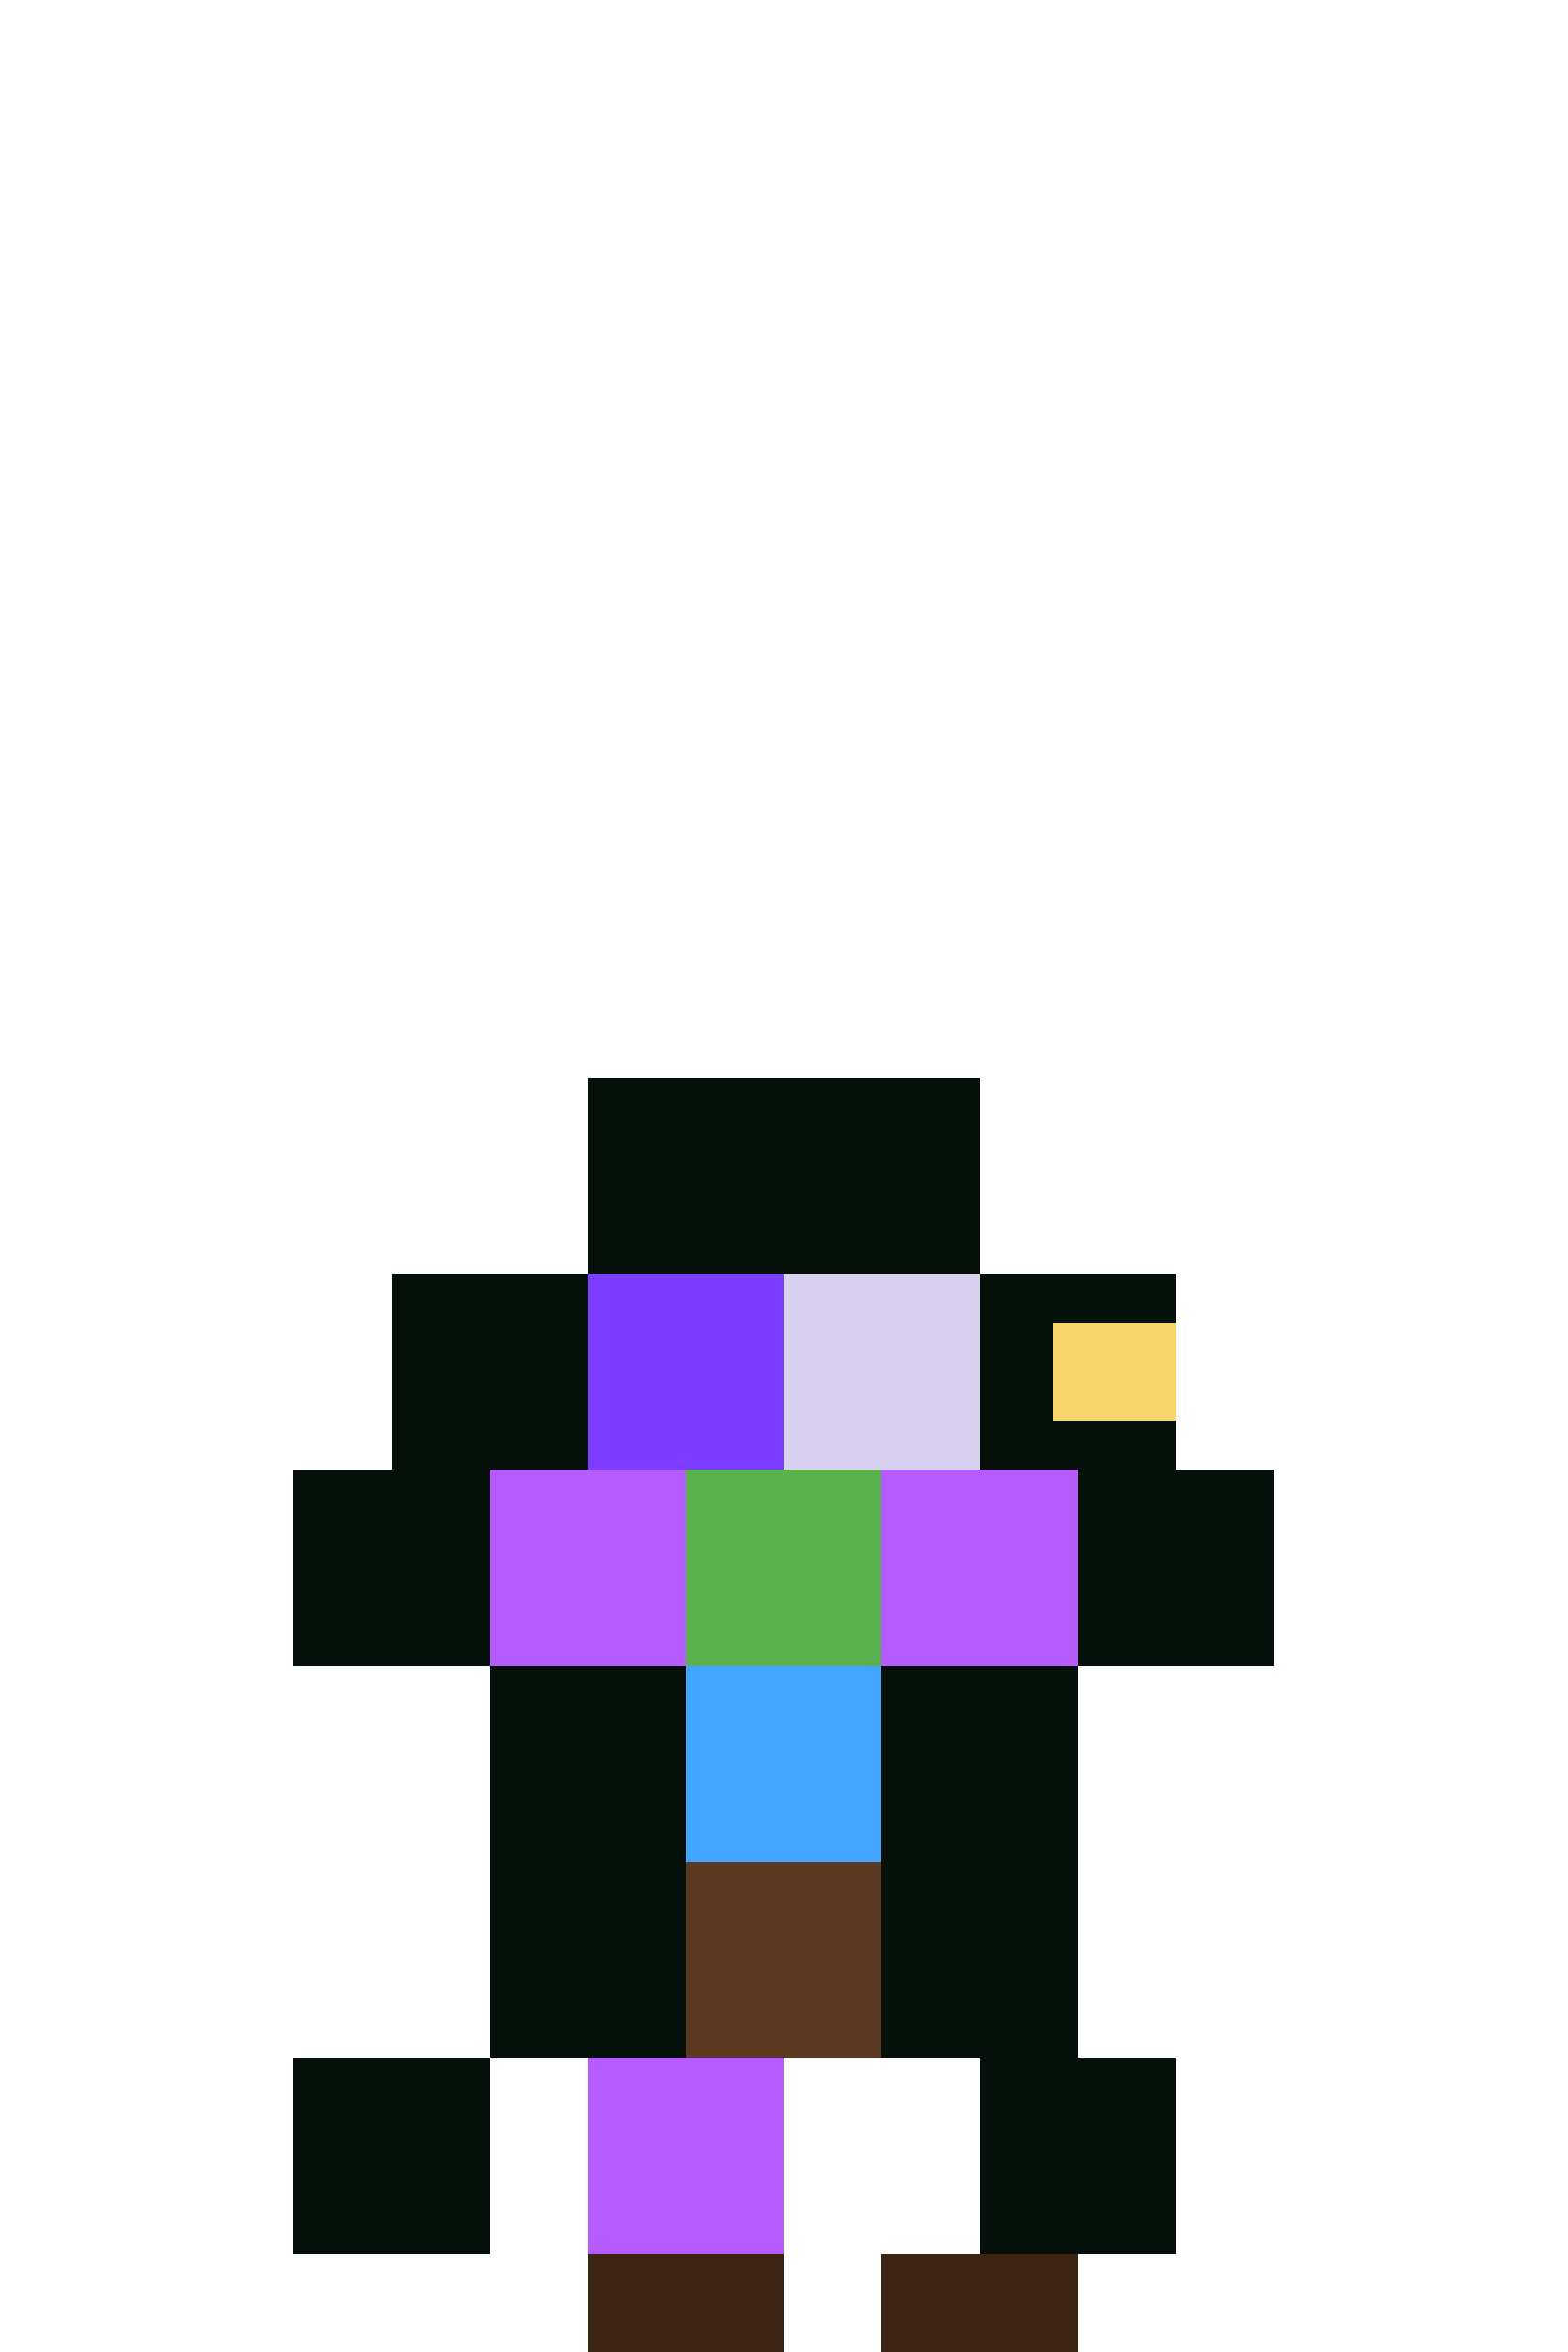
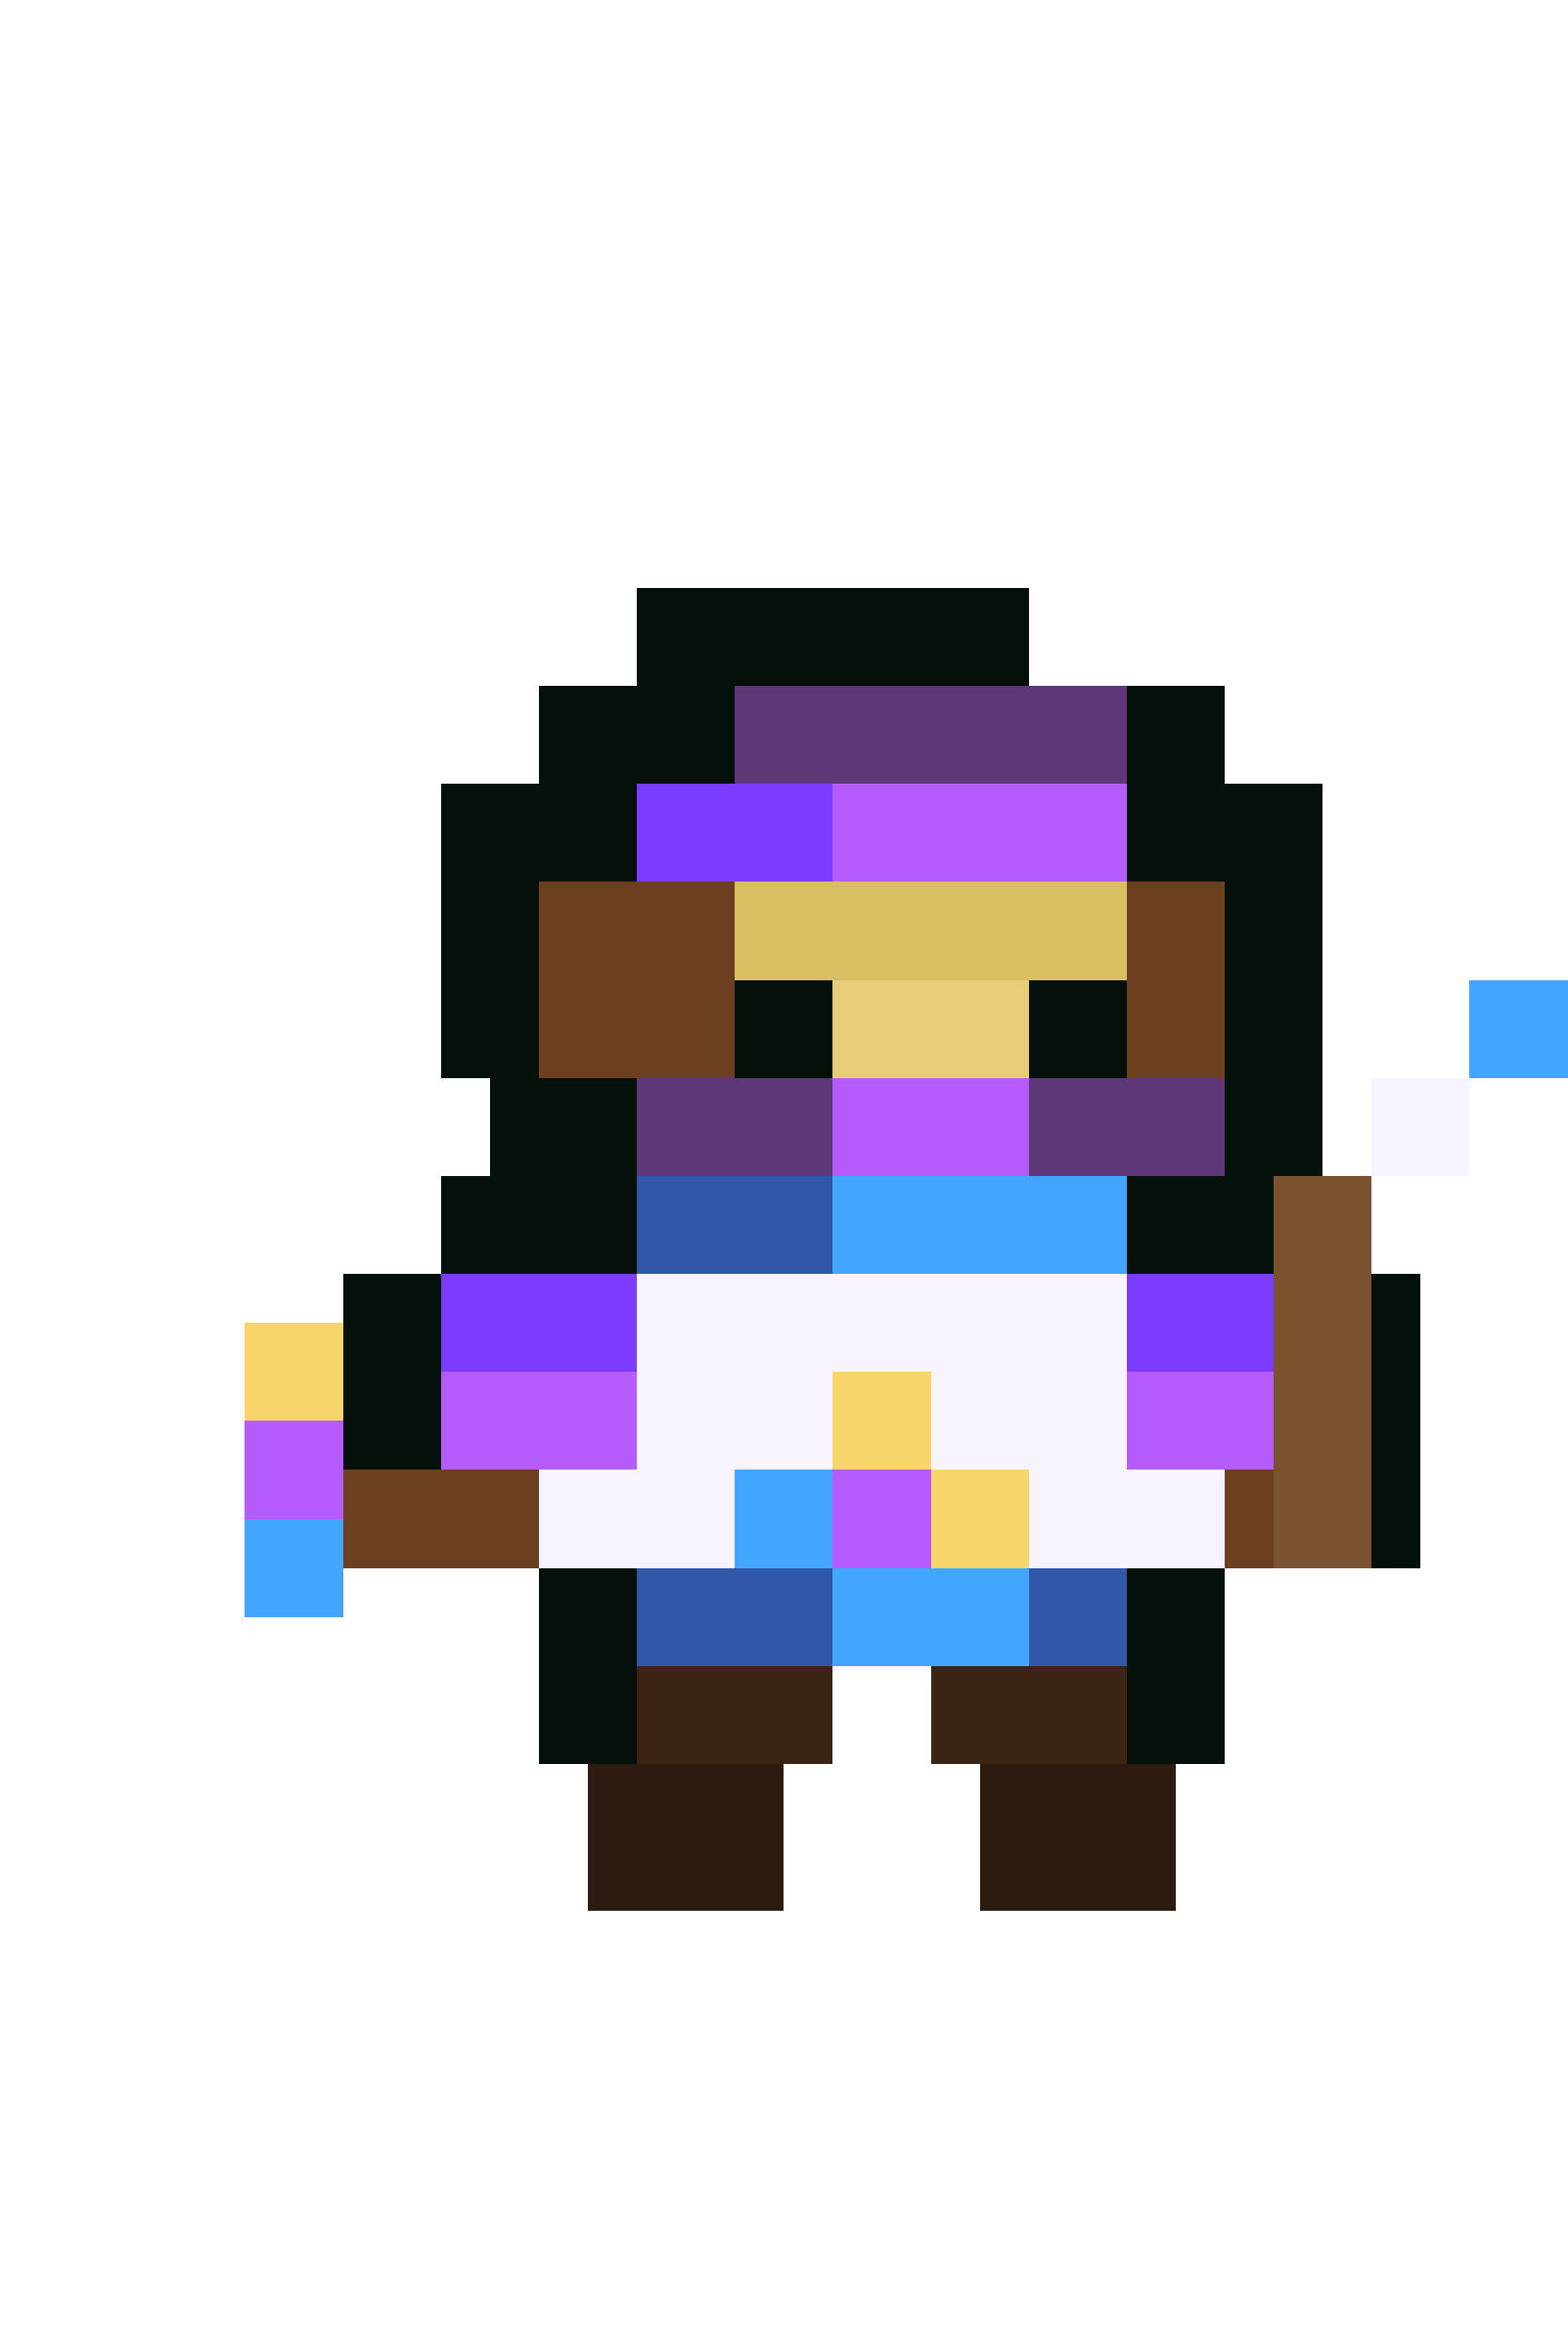
<svg xmlns="http://www.w3.org/2000/svg" width="64" height="96" viewBox="0 0 64 96" shape-rendering="crispEdges">
  <rect width="64" height="96" fill="none" />
-   <g transform="translate(12 44)">
-     <rect x="12" y="0" width="8" height="8" fill="#06100b" />
-     <rect x="20" y="0" width="8" height="8" fill="#06100b" />
-     <rect x="4" y="8" width="8" height="8" fill="#06100b" />
-     <rect x="12" y="8" width="8" height="8" fill="#7c3cff" />
-     <rect x="20" y="8" width="8" height="8" fill="#d8d1f0" />
-     <rect x="28" y="8" width="8" height="8" fill="#06100b" />
-     <rect x="0" y="16" width="8" height="8" fill="#06100b" />
-     <rect x="8" y="16" width="8" height="8" fill="#b65cff" />
-     <rect x="16" y="16" width="8" height="8" fill="#5bb14e" />
-     <rect x="24" y="16" width="8" height="8" fill="#b65cff" />
-     <rect x="32" y="16" width="8" height="8" fill="#06100b" />
-     <rect x="8" y="24" width="8" height="8" fill="#06100b" />
-     <rect x="16" y="24" width="8" height="8" fill="#42a5ff" />
-     <rect x="24" y="24" width="8" height="8" fill="#06100b" />
-     <rect x="8" y="32" width="8" height="8" fill="#06100b" />
-     <rect x="16" y="32" width="8" height="8" fill="#5c3a21" />
-     <rect x="24" y="32" width="8" height="8" fill="#06100b" />
-     <rect x="0" y="40" width="8" height="8" fill="#06100b" />
-     <rect x="12" y="40" width="8" height="8" fill="#b65cff" />
-     <rect x="28" y="40" width="8" height="8" fill="#06100b" />
-     <rect x="12" y="48" width="8" height="4" fill="#3b2414" />
-     <rect x="24" y="48" width="8" height="4" fill="#3b2414" />
-     <rect x="31" y="10" width="5" height="4" fill="#f8d56b" />
+   <g transform="translate(10 24)">
+     <rect x="16" y="0" width="16" height="4" fill="#06100b" />
+     <rect x="12" y="4" width="8" height="4" fill="#06100b" />
+     <rect x="20" y="4" width="16" height="4" fill="#5d3778" />
+     <rect x="36" y="4" width="4" height="4" fill="#06100b" />
+     <rect x="8" y="8" width="8" height="4" fill="#06100b" />
+     <rect x="16" y="8" width="8" height="4" fill="#7c3cff" />
+     <rect x="24" y="8" width="12" height="4" fill="#b65cff" />
+     <rect x="36" y="8" width="8" height="4" fill="#06100b" />
+     <rect x="8" y="12" width="4" height="4" fill="#06100b" />
+     <rect x="12" y="12" width="8" height="4" fill="#6b3f1f" />
+     <rect x="20" y="12" width="16" height="4" fill="#d8bf62" />
+     <rect x="36" y="12" width="4" height="4" fill="#6b3f1f" />
+     <rect x="40" y="12" width="4" height="4" fill="#06100b" />
+     <rect x="8" y="16" width="4" height="4" fill="#06100b" />
+     <rect x="12" y="16" width="8" height="4" fill="#6b3f1f" />
+     <rect x="20" y="16" width="4" height="4" fill="#06100b" />
+     <rect x="24" y="16" width="8" height="4" fill="#e8cc78" />
+     <rect x="32" y="16" width="4" height="4" fill="#06100b" />
+     <rect x="36" y="16" width="4" height="4" fill="#6b3f1f" />
+     <rect x="40" y="16" width="4" height="4" fill="#06100b" />
+     <rect x="10" y="20" width="6" height="4" fill="#06100b" />
+     <rect x="16" y="20" width="8" height="4" fill="#5d3778" />
+     <rect x="24" y="20" width="8" height="4" fill="#b65cff" />
+     <rect x="32" y="20" width="8" height="4" fill="#5d3778" />
+     <rect x="40" y="20" width="4" height="4" fill="#06100b" />
+     <rect x="8" y="24" width="8" height="4" fill="#06100b" />
+     <rect x="16" y="24" width="8" height="4" fill="#3057a8" />
+     <rect x="24" y="24" width="12" height="4" fill="#42a5ff" />
+     <rect x="36" y="24" width="8" height="4" fill="#06100b" />
+     <rect x="4" y="28" width="4" height="4" fill="#06100b" />
+     <rect x="8" y="28" width="8" height="4" fill="#7c3cff" />
+     <rect x="16" y="28" width="8" height="4" fill="#f7f4ff" />
+     <rect x="24" y="28" width="12" height="4" fill="#f7f4ff" />
+     <rect x="36" y="28" width="8" height="4" fill="#7c3cff" />
+     <rect x="44" y="28" width="4" height="4" fill="#06100b" />
+     <rect x="4" y="32" width="4" height="4" fill="#06100b" />
+     <rect x="8" y="32" width="8" height="4" fill="#b65cff" />
+     <rect x="16" y="32" width="8" height="4" fill="#f7f4ff" />
+     <rect x="24" y="32" width="4" height="4" fill="#f8d56b" />
+     <rect x="28" y="32" width="8" height="4" fill="#f7f4ff" />
+     <rect x="36" y="32" width="8" height="4" fill="#b65cff" />
+     <rect x="44" y="32" width="4" height="4" fill="#06100b" />
+     <rect x="0" y="36" width="4" height="4" fill="#06100b" />
+     <rect x="4" y="36" width="8" height="4" fill="#6b3f1f" />
+     <rect x="12" y="36" width="8" height="4" fill="#f7f4ff" />
+     <rect x="20" y="36" width="4" height="4" fill="#42a5ff" />
+     <rect x="24" y="36" width="4" height="4" fill="#b65cff" />
+     <rect x="28" y="36" width="4" height="4" fill="#f8d56b" />
+     <rect x="32" y="36" width="8" height="4" fill="#f7f4ff" />
+     <rect x="40" y="36" width="4" height="4" fill="#6b3f1f" />
+     <rect x="44" y="36" width="4" height="4" fill="#06100b" />
+     <rect x="12" y="40" width="4" height="4" fill="#06100b" />
+     <rect x="16" y="40" width="8" height="4" fill="#3057a8" />
+     <rect x="24" y="40" width="8" height="4" fill="#42a5ff" />
+     <rect x="32" y="40" width="4" height="4" fill="#3057a8" />
+     <rect x="36" y="40" width="4" height="4" fill="#06100b" />
+     <rect x="12" y="44" width="4" height="4" fill="#06100b" />
+     <rect x="16" y="44" width="8" height="4" fill="#3b2414" />
+     <rect x="28" y="44" width="8" height="4" fill="#3b2414" />
+     <rect x="36" y="44" width="4" height="4" fill="#06100b" />
+     <rect x="14" y="48" width="8" height="6" fill="#2e1b10" />
+     <rect x="30" y="48" width="8" height="6" fill="#2e1b10" />
+     <rect x="42" y="24" width="4" height="16" fill="#7a5230" />
+     <rect x="46" y="20" width="4" height="4" fill="#f7f4ff" />
+     <rect x="50" y="16" width="4" height="4" fill="#42a5ff" />
+     <rect x="0" y="30" width="4" height="4" fill="#f8d56b" />
+     <rect x="0" y="34" width="4" height="4" fill="#b65cff" />
+     <rect x="0" y="38" width="4" height="4" fill="#42a5ff" />
  </g>
</svg>
